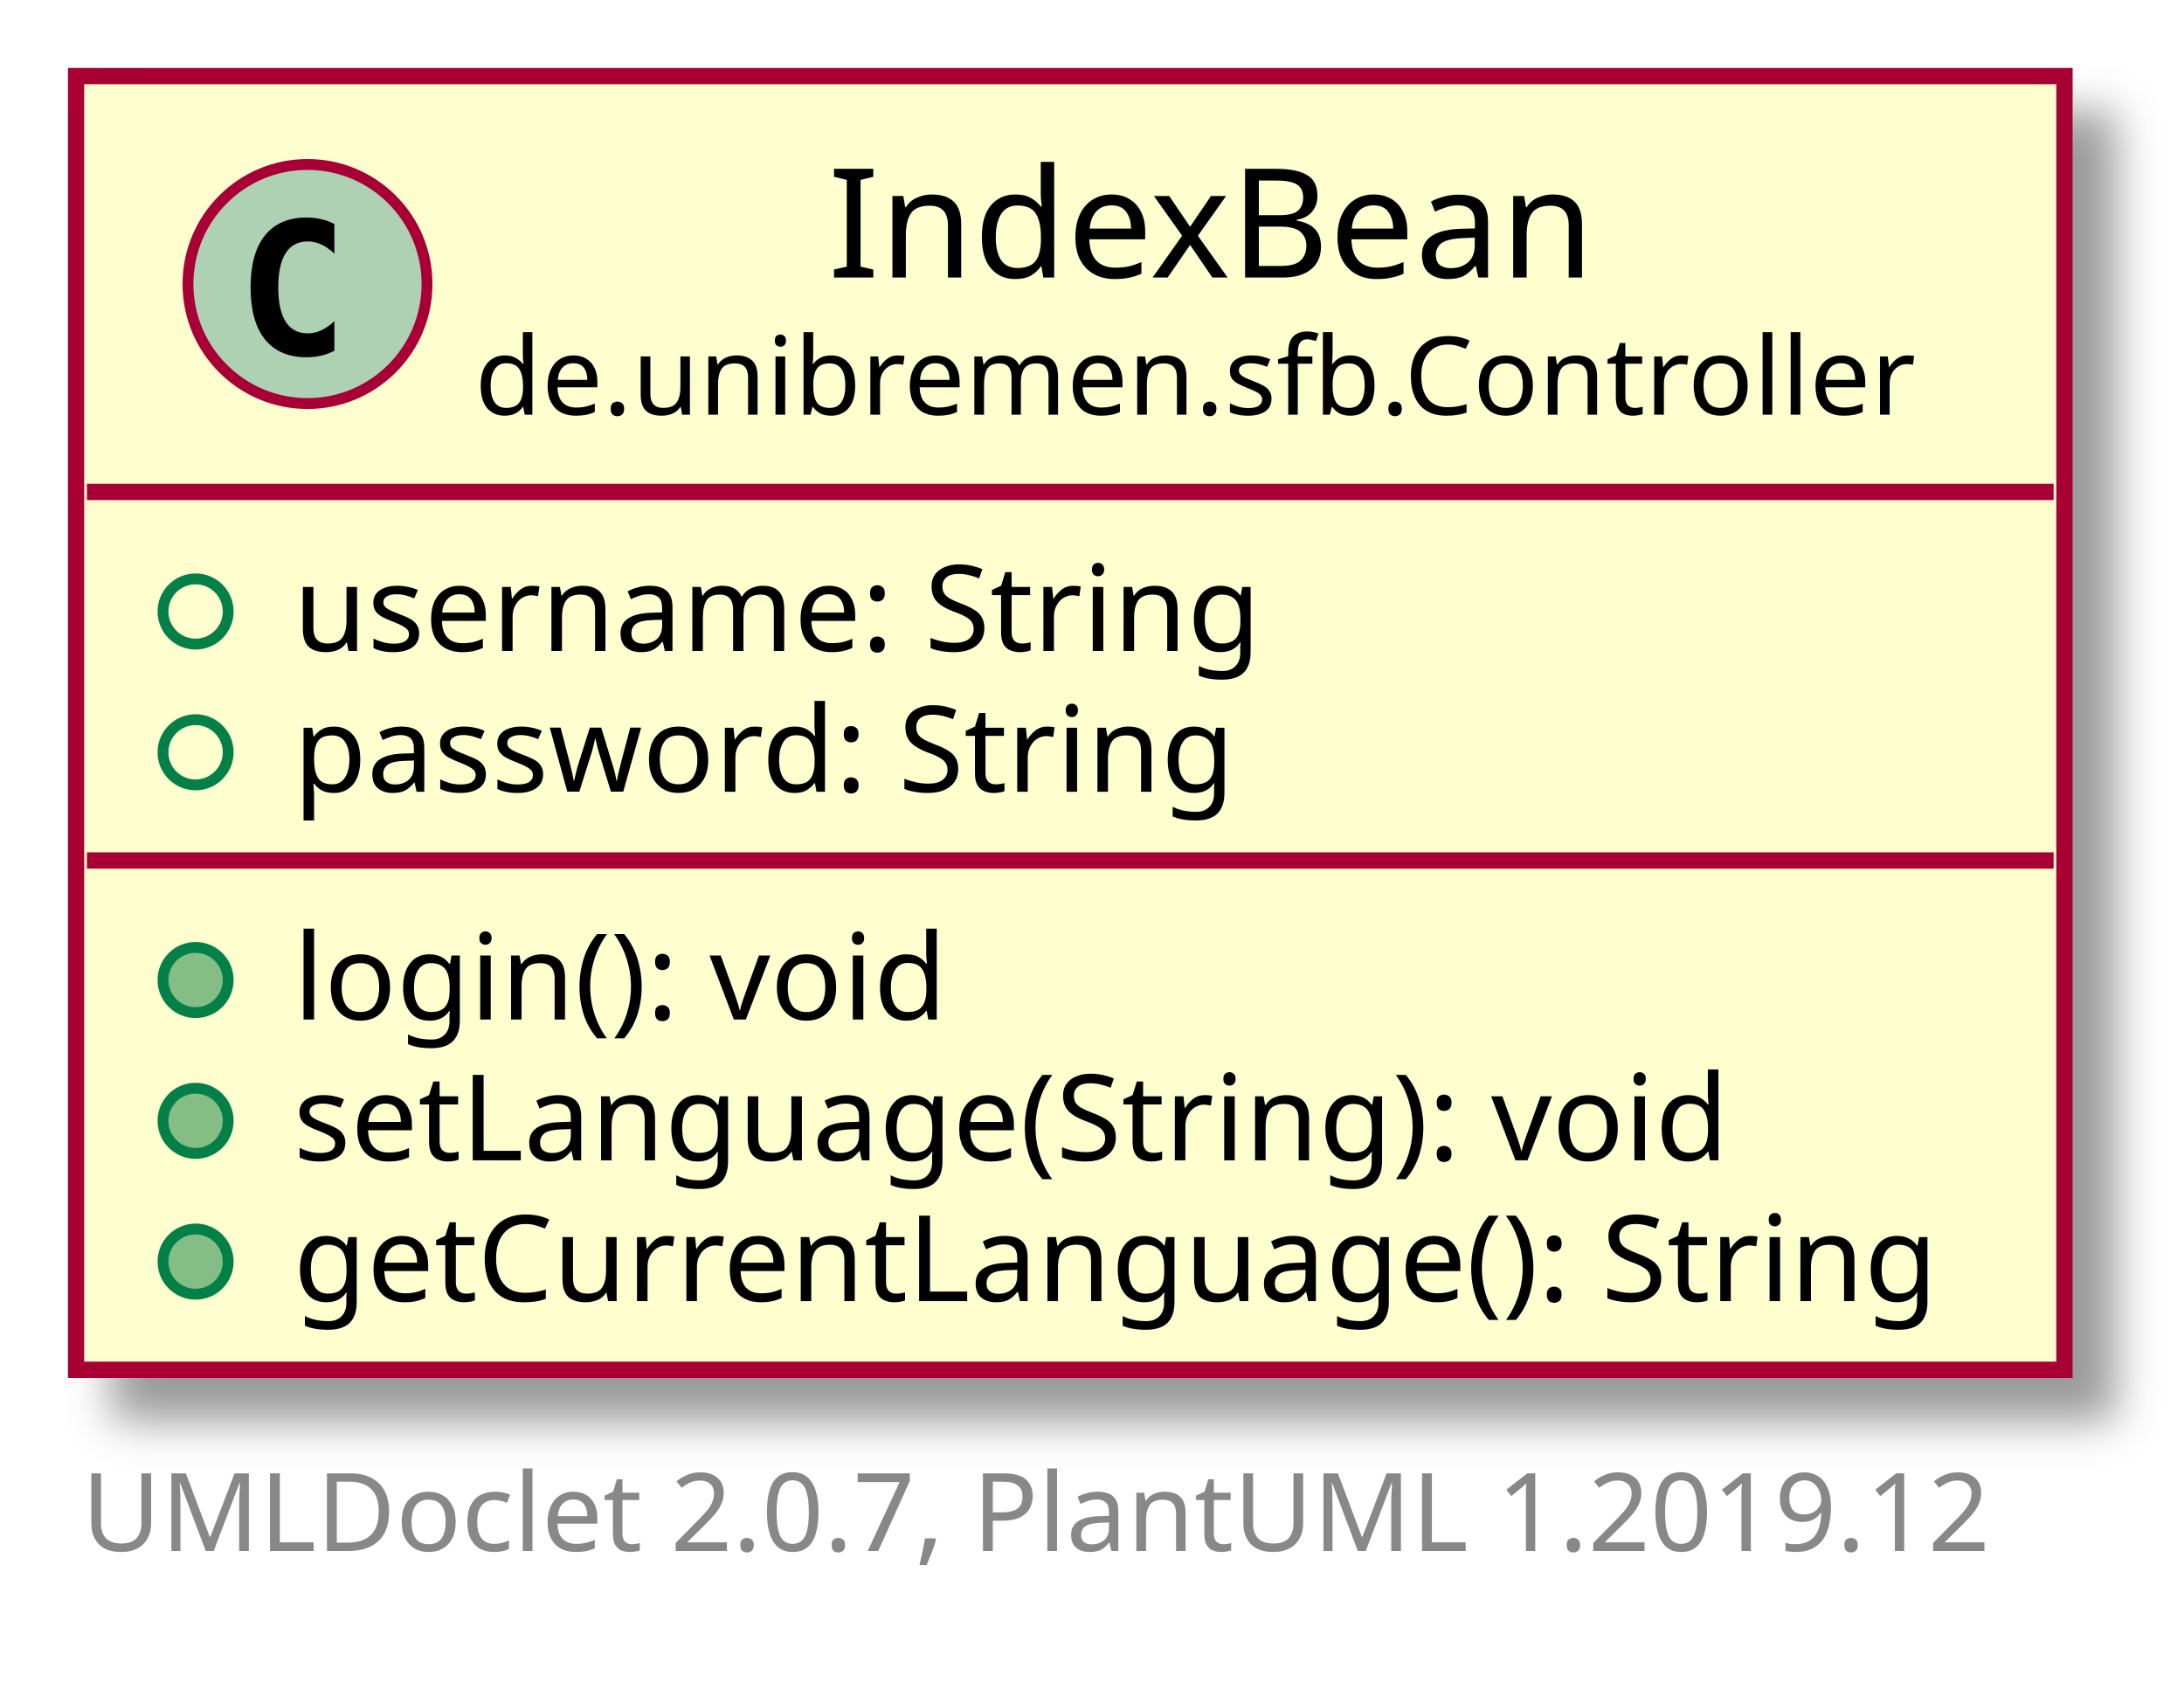
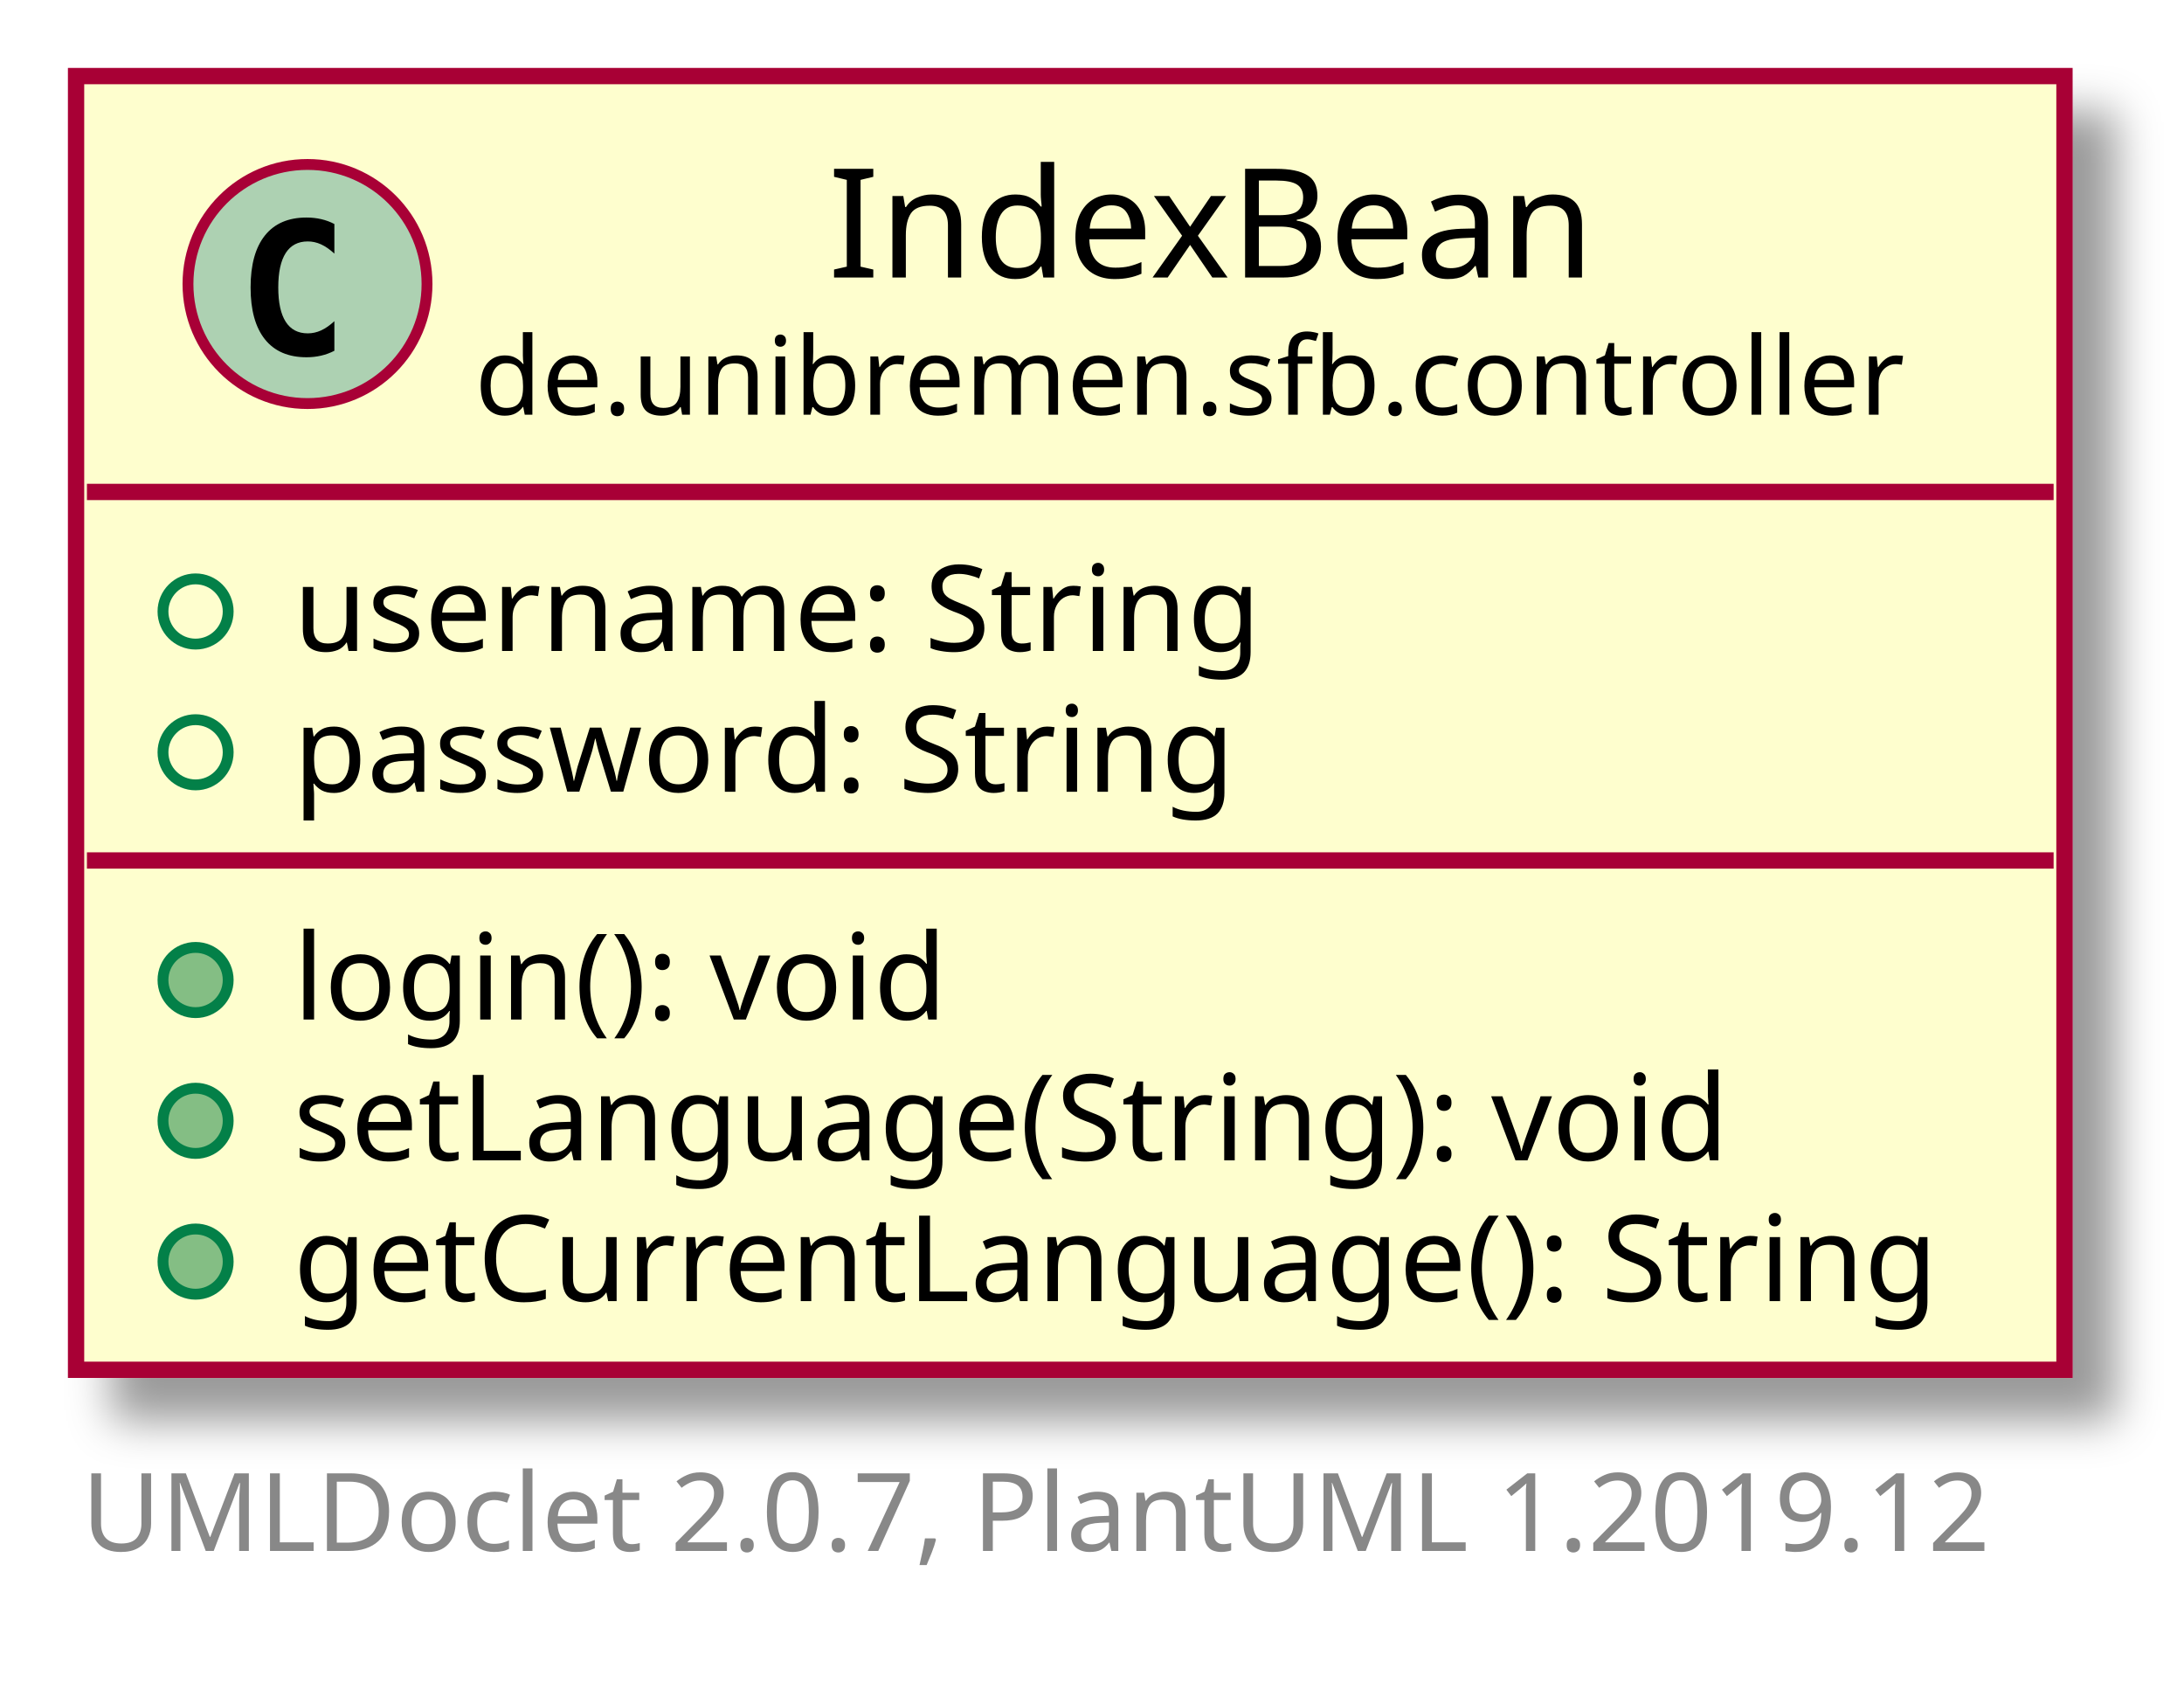
<svg xmlns="http://www.w3.org/2000/svg" xmlns:xlink="http://www.w3.org/1999/xlink" contentScriptType="application/ecmascript" contentStyleType="text/css" height="156px" preserveAspectRatio="none" style="width:201px;height:156px;" version="1.1" viewBox="0 0 201 156" width="201px" zoomAndPan="magnify">
  <defs>
    <filter height="300%" id="f1sllc6wzgeqcr" width="300%" x="-1" y="-1">
      <feGaussianBlur result="blurOut" stdDeviation="2.0" />
      <feColorMatrix in="blurOut" result="blurOut2" type="matrix" values="0 0 0 0 0 0 0 0 0 0 0 0 0 0 0 0 0 0 .4 0" />
      <feOffset dx="4.0" dy="4.0" in="blurOut2" result="blurOut3" />
      <feBlend in="SourceGraphic" in2="blurOut3" mode="normal" />
    </filter>
  </defs>
  <g>
    <a href="IndexBean.html" target="_top" title="IndexBean.html" xlink:actuate="onRequest" xlink:href="IndexBean.html" xlink:show="new" xlink:title="IndexBean.html" xlink:type="simple">
-       <rect fill="#FEFECE" filter="url(#f1sllc6wzgeqcr)" height="119.041" id="de.unibremen.sfb.Controller.IndexBean" style="stroke: #A80036; stroke-width: 1.5;" width="183" x="7" y="7" />
+       <rect fill="#FEFECE" filter="url(#f1sllc6wzgeqcr)" height="119.041" id="de.unibremen.sfb.controller.IndexBean" style="stroke: #A80036; stroke-width: 1.5;" width="183" x="7" y="7" />
      <ellipse cx="28.3" cy="26.133" fill="#ADD1B2" rx="11" ry="11" style="stroke: #A80036; stroke-width: 1.0;" />
      <path d="M30.773,32.276 Q30.192,32.575 29.553,32.724 Q28.914,32.873 28.208,32.873 Q25.701,32.873 24.381,31.222 Q23.062,29.57 23.062,26.449 Q23.062,23.319 24.381,21.668 Q25.701,20.016 28.208,20.016 Q28.914,20.016 29.561,20.165 Q30.209,20.314 30.773,20.613 L30.773,23.336 Q30.142,22.755 29.549,22.485 Q28.955,22.215 28.324,22.215 Q26.98,22.215 26.295,23.282 Q25.61,24.349 25.61,26.449 Q25.61,28.541 26.295,29.607 Q26.98,30.674 28.324,30.674 Q28.955,30.674 29.549,30.404 Q30.142,30.134 30.773,29.553 Z " />
      <text fill="#000000" font-family="sans-serif" font-size="14" lengthAdjust="spacingAndGlyphs" textLength="72" x="76.2" y="25.535">IndexBean</text>
-       <text fill="#000000" font-family="sans-serif" font-size="10" lengthAdjust="spacingAndGlyphs" textLength="137" x="43.7" y="38.156">de.unibremen.sfb.Controller</text>
+       <text fill="#000000" font-family="sans-serif" font-size="10" lengthAdjust="spacingAndGlyphs" textLength="137" x="43.7" y="38.156">de.unibremen.sfb.controller</text>
      <line style="stroke: #A80036; stroke-width: 1.5;" x1="8" x2="189" y1="45.266" y2="45.266" />
      <ellipse cx="18" cy="56.266" fill="none" rx="3" ry="3" style="stroke: #038048; stroke-width: 1.0;" />
      <text fill="#000000" font-family="sans-serif" font-size="11" lengthAdjust="spacingAndGlyphs" textLength="91" x="27" y="59.9">username: String</text>
      <ellipse cx="18" cy="69.221" fill="none" rx="3" ry="3" style="stroke: #038048; stroke-width: 1.0;" />
      <text fill="#000000" font-family="sans-serif" font-size="11" lengthAdjust="spacingAndGlyphs" textLength="90" x="27" y="72.856">password: String</text>
      <line style="stroke: #A80036; stroke-width: 1.5;" x1="8" x2="189" y1="79.176" y2="79.176" />
      <ellipse cx="18" cy="90.176" fill="#84BE84" rx="3" ry="3" style="stroke: #038048; stroke-width: 1.0;" />
      <text fill="#000000" font-family="sans-serif" font-size="11" lengthAdjust="spacingAndGlyphs" textLength="64" x="27" y="93.811">login(): void</text>
      <ellipse cx="18" cy="103.131" fill="#84BE84" rx="3" ry="3" style="stroke: #038048; stroke-width: 1.0;" />
      <text fill="#000000" font-family="sans-serif" font-size="11" lengthAdjust="spacingAndGlyphs" textLength="137" x="27" y="106.766">setLanguage(String): void</text>
      <ellipse cx="18" cy="116.086" fill="#84BE84" rx="3" ry="3" style="stroke: #038048; stroke-width: 1.0;" />
      <text fill="#000000" font-family="sans-serif" font-size="11" lengthAdjust="spacingAndGlyphs" textLength="157" x="27" y="119.721">getCurrentLanguage(): String</text>
    </a>
    <text fill="#888888" font-family="sans-serif" font-size="10" lengthAdjust="spacingAndGlyphs" textLength="182" x="7.5" y="142.709">UMLDoclet 2.0.7, PlantUML 1.2019.12</text>
  </g>
</svg>
